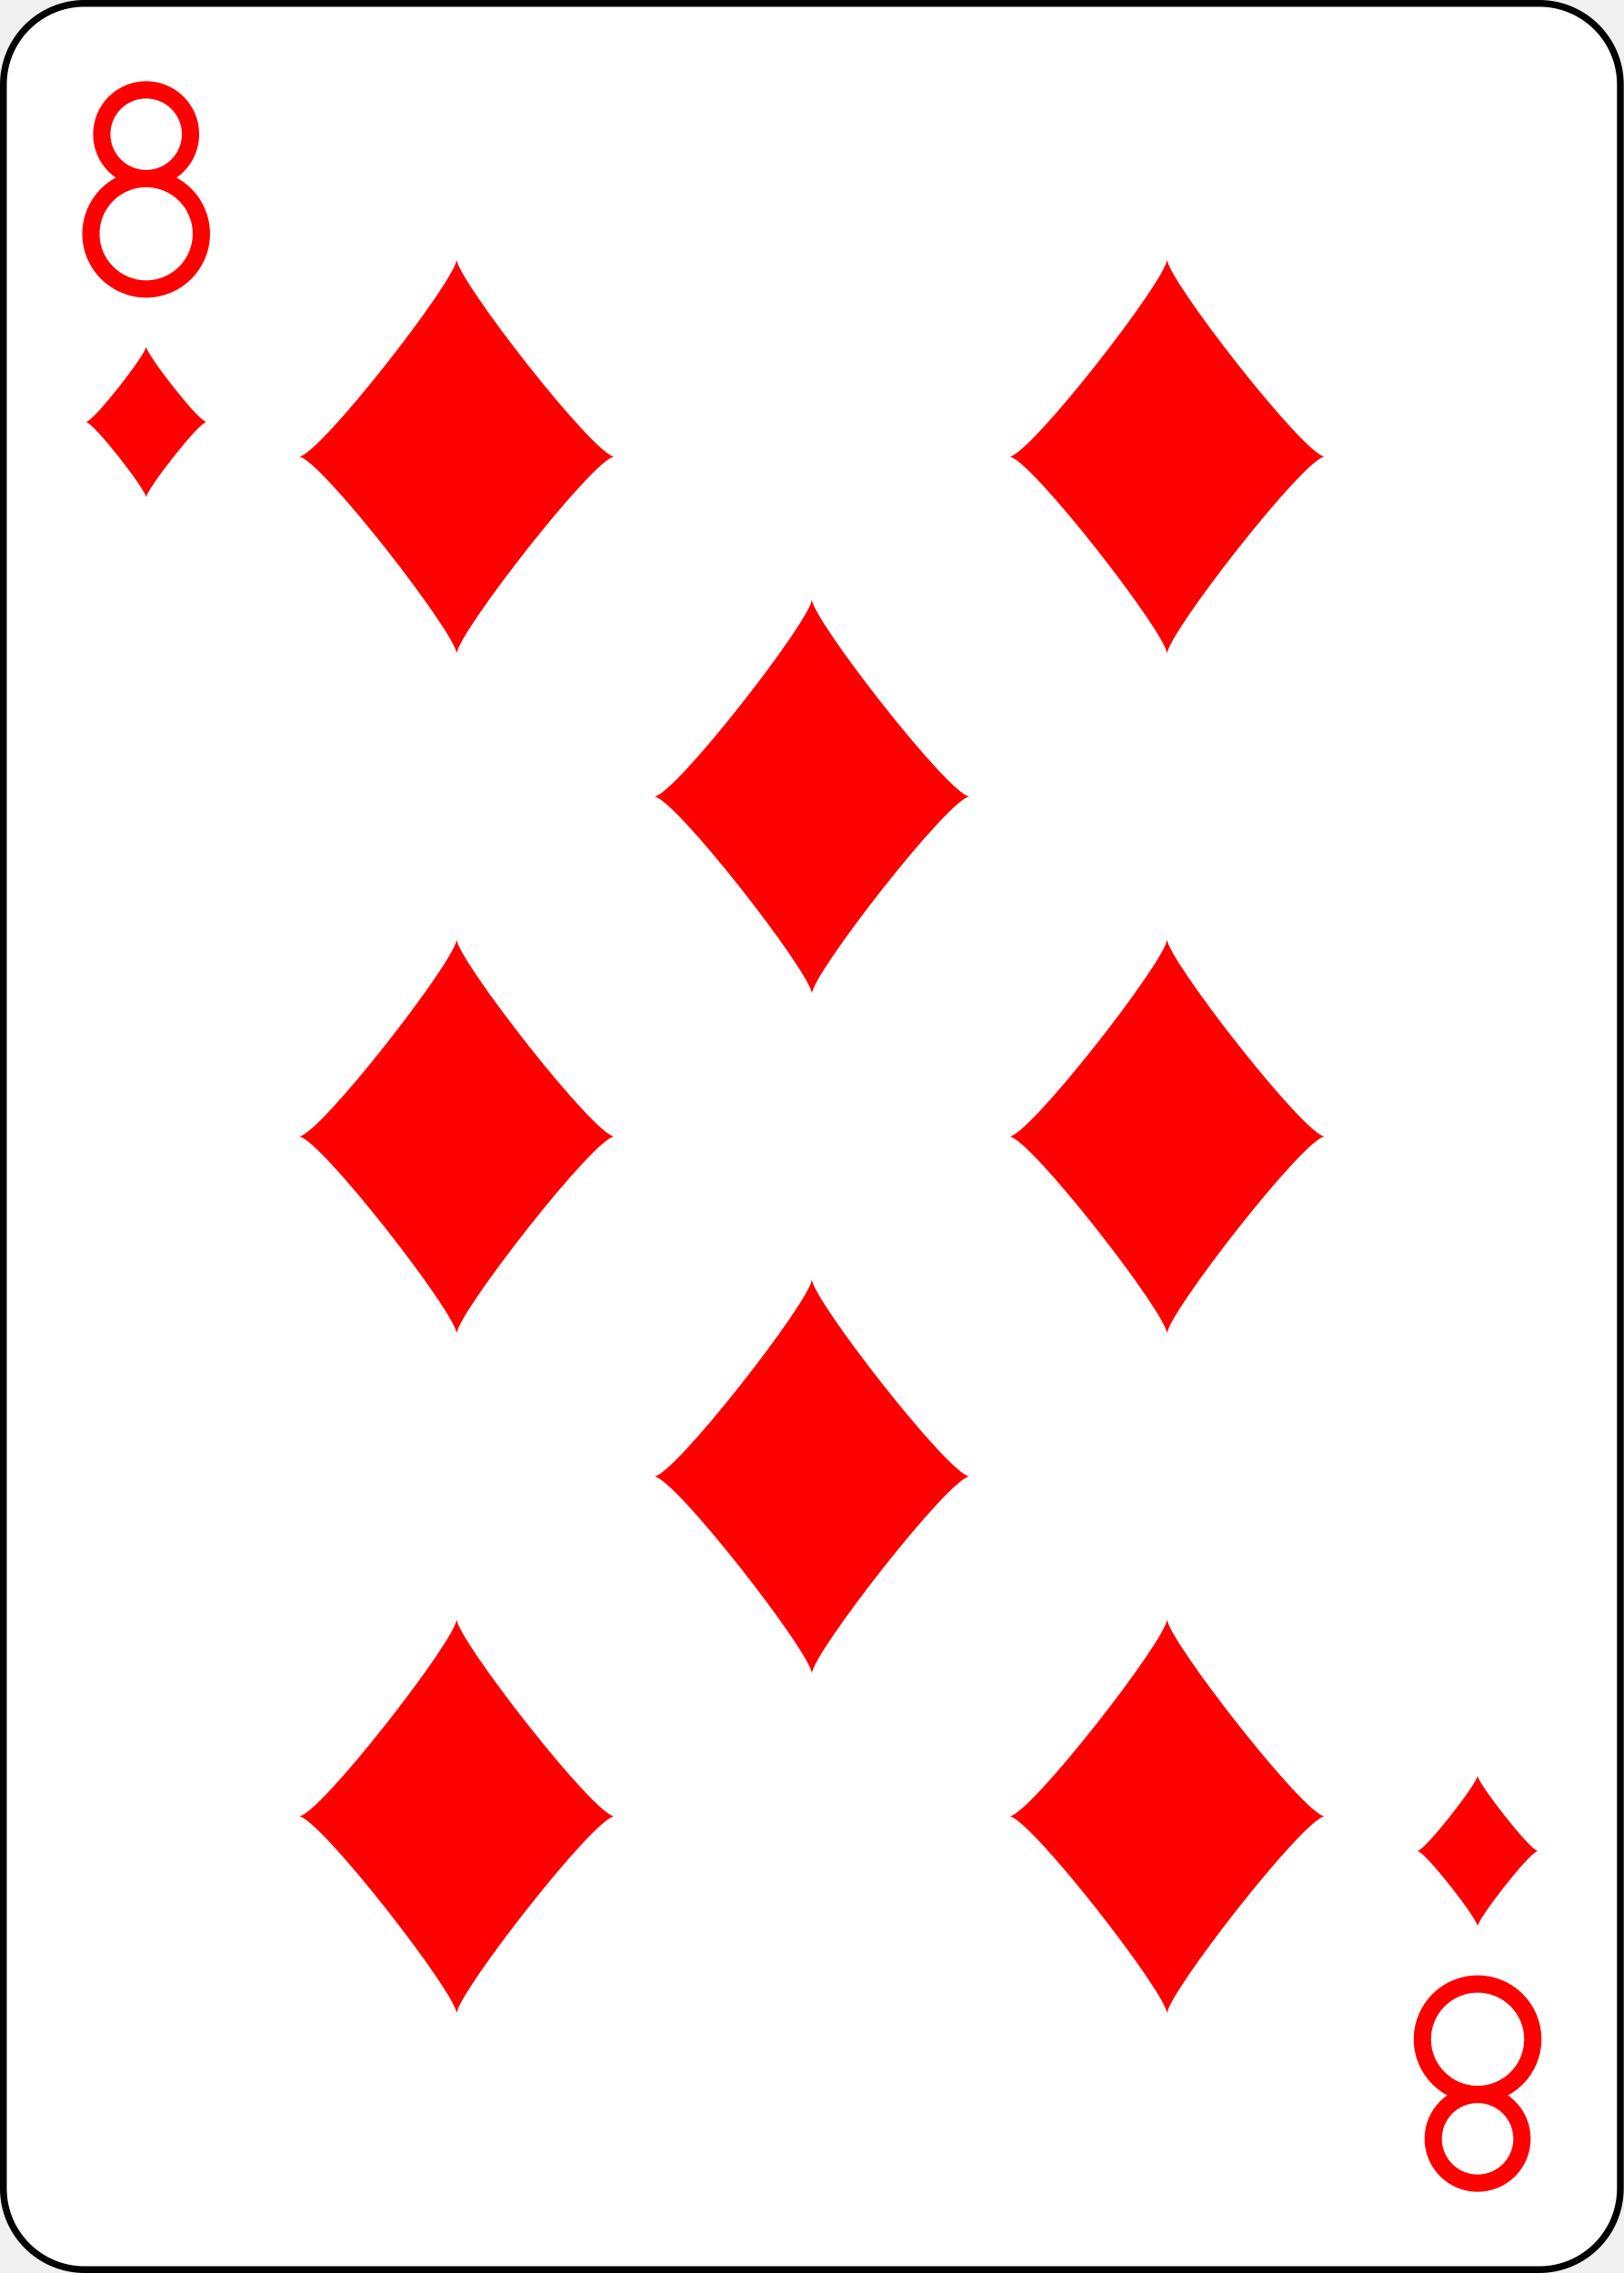
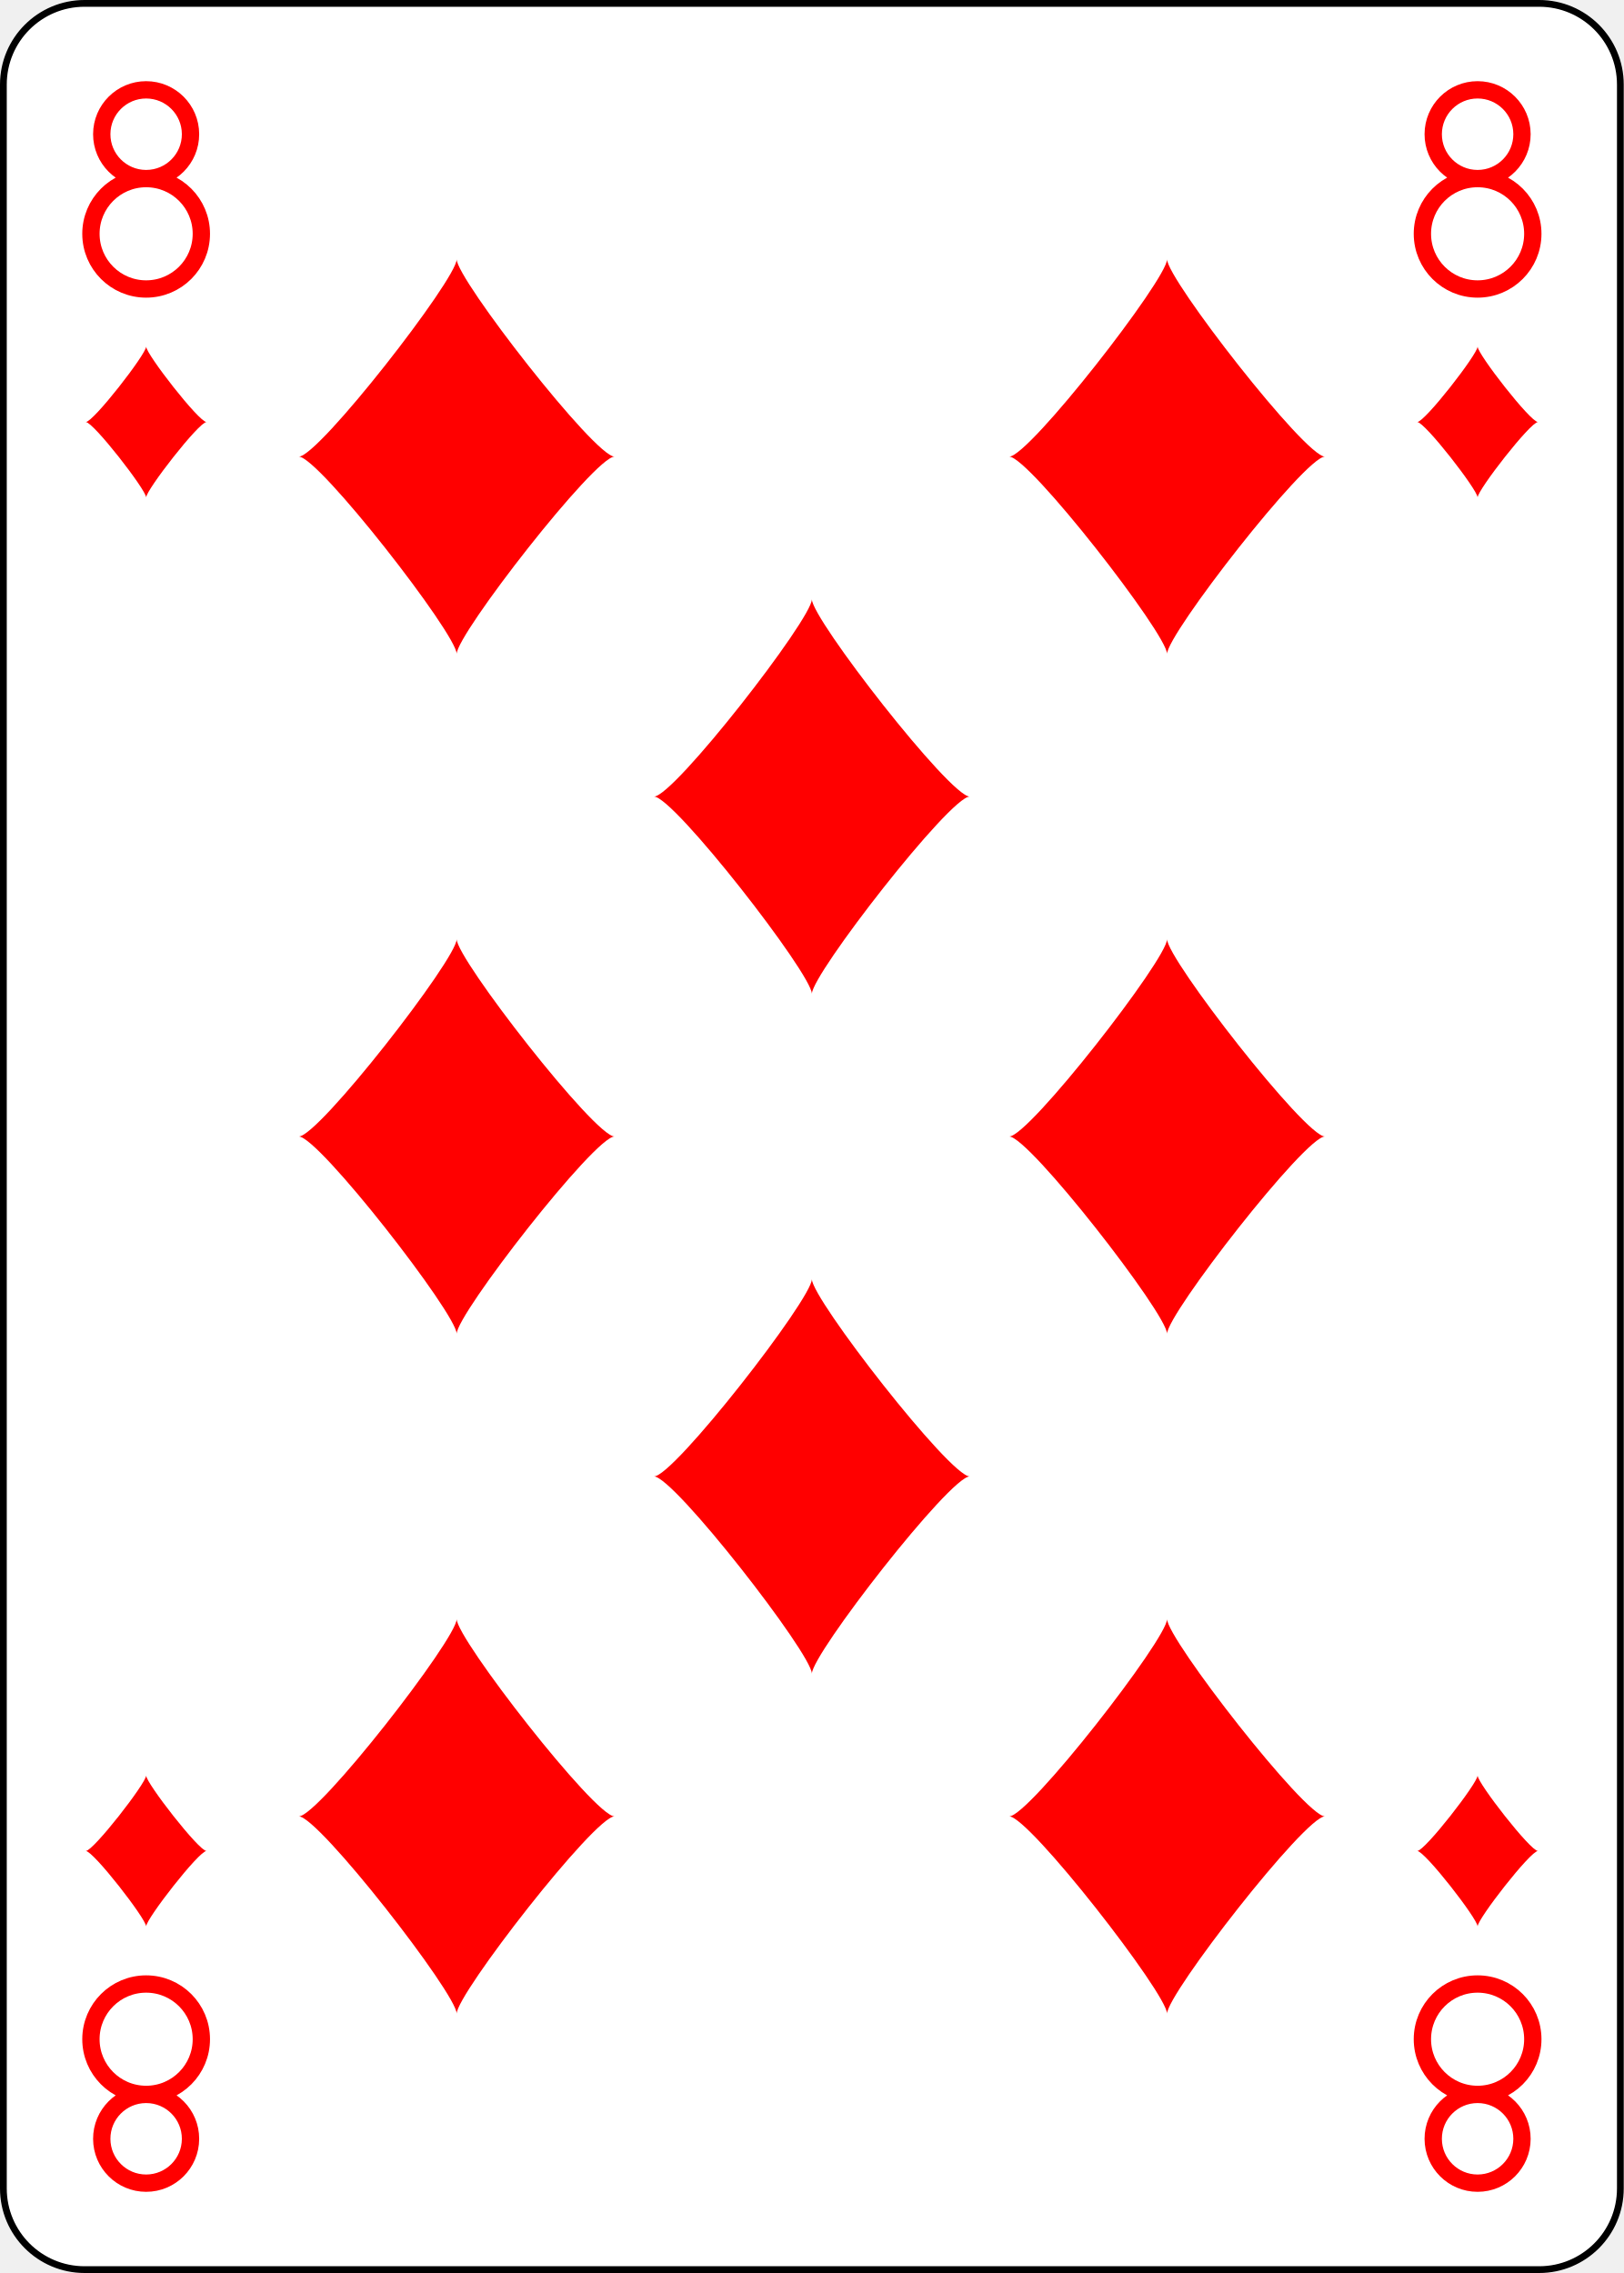
<svg xmlns="http://www.w3.org/2000/svg" xmlns:xlink="http://www.w3.org/1999/xlink" class="card" face="8D" height="3.5in" preserveAspectRatio="none" viewBox="-120 -168 240 336" width="2.5in">
  <defs>
    <symbol id="SD8" viewBox="-600 -600 1200 1200" preserveAspectRatio="xMinYMid">
      <path d="M-400 0C-350 0 0 -450 0 -500C0 -450 350 0 400 0C350 0 0 450 0 500C0 450 -350 0 -400 0Z" fill="red" />
    </symbol>
    <symbol id="VD8" viewBox="-500 -500 1000 1000" preserveAspectRatio="xMinYMid">
      <path d="M-1 -50A205 205 0 1 1 1 -50L-1 -50A255 255 0 1 0 1 -50Z" stroke="red" stroke-width="80" stroke-linecap="square" stroke-miterlimit="1.5" fill="none" />
    </symbol>
  </defs>
  <rect width="239" height="335" x="-119.5" y="-167.5" rx="12" ry="12" fill="white" stroke="black" />
  <use xlink:href="#VD8" height="32" width="32" x="-114.4" y="-156" />
+   <use xlink:href="#VD8" height="32" width="32" x="82.4" y="-156" />
  <use xlink:href="#SD8" height="26.769" width="26.769" x="-111.784" y="-119" />
+   <use xlink:href="#SD8" height="26.769" width="26.769" x="85.016" y="-119" />
  <use xlink:href="#SD8" height="70" width="70" x="-87.501" y="-135.501" />
  <use xlink:href="#SD8" height="70" width="70" x="17.501" y="-135.501" />
  <use xlink:href="#SD8" height="70" width="70" x="-35" y="-85.25" />
  <use xlink:href="#SD8" height="70" width="70" x="-87.501" y="-35" />
  <use xlink:href="#SD8" height="70" width="70" x="17.501" y="-35" />
  <g transform="rotate(180)">
    <use xlink:href="#VD8" height="32" width="32" x="-114.4" y="-156" />
+     <use xlink:href="#VD8" height="32" width="32" x="82.4" y="-156" />
    <use xlink:href="#SD8" height="26.769" width="26.769" x="-111.784" y="-119" />
+     <use xlink:href="#SD8" height="26.769" width="26.769" x="85.016" y="-119" />
    <use xlink:href="#SD8" height="70" width="70" x="-87.501" y="-135.501" />
    <use xlink:href="#SD8" height="70" width="70" x="17.501" y="-135.501" />
    <use xlink:href="#SD8" height="70" width="70" x="-35" y="-85.25" />
  </g>
</svg>
